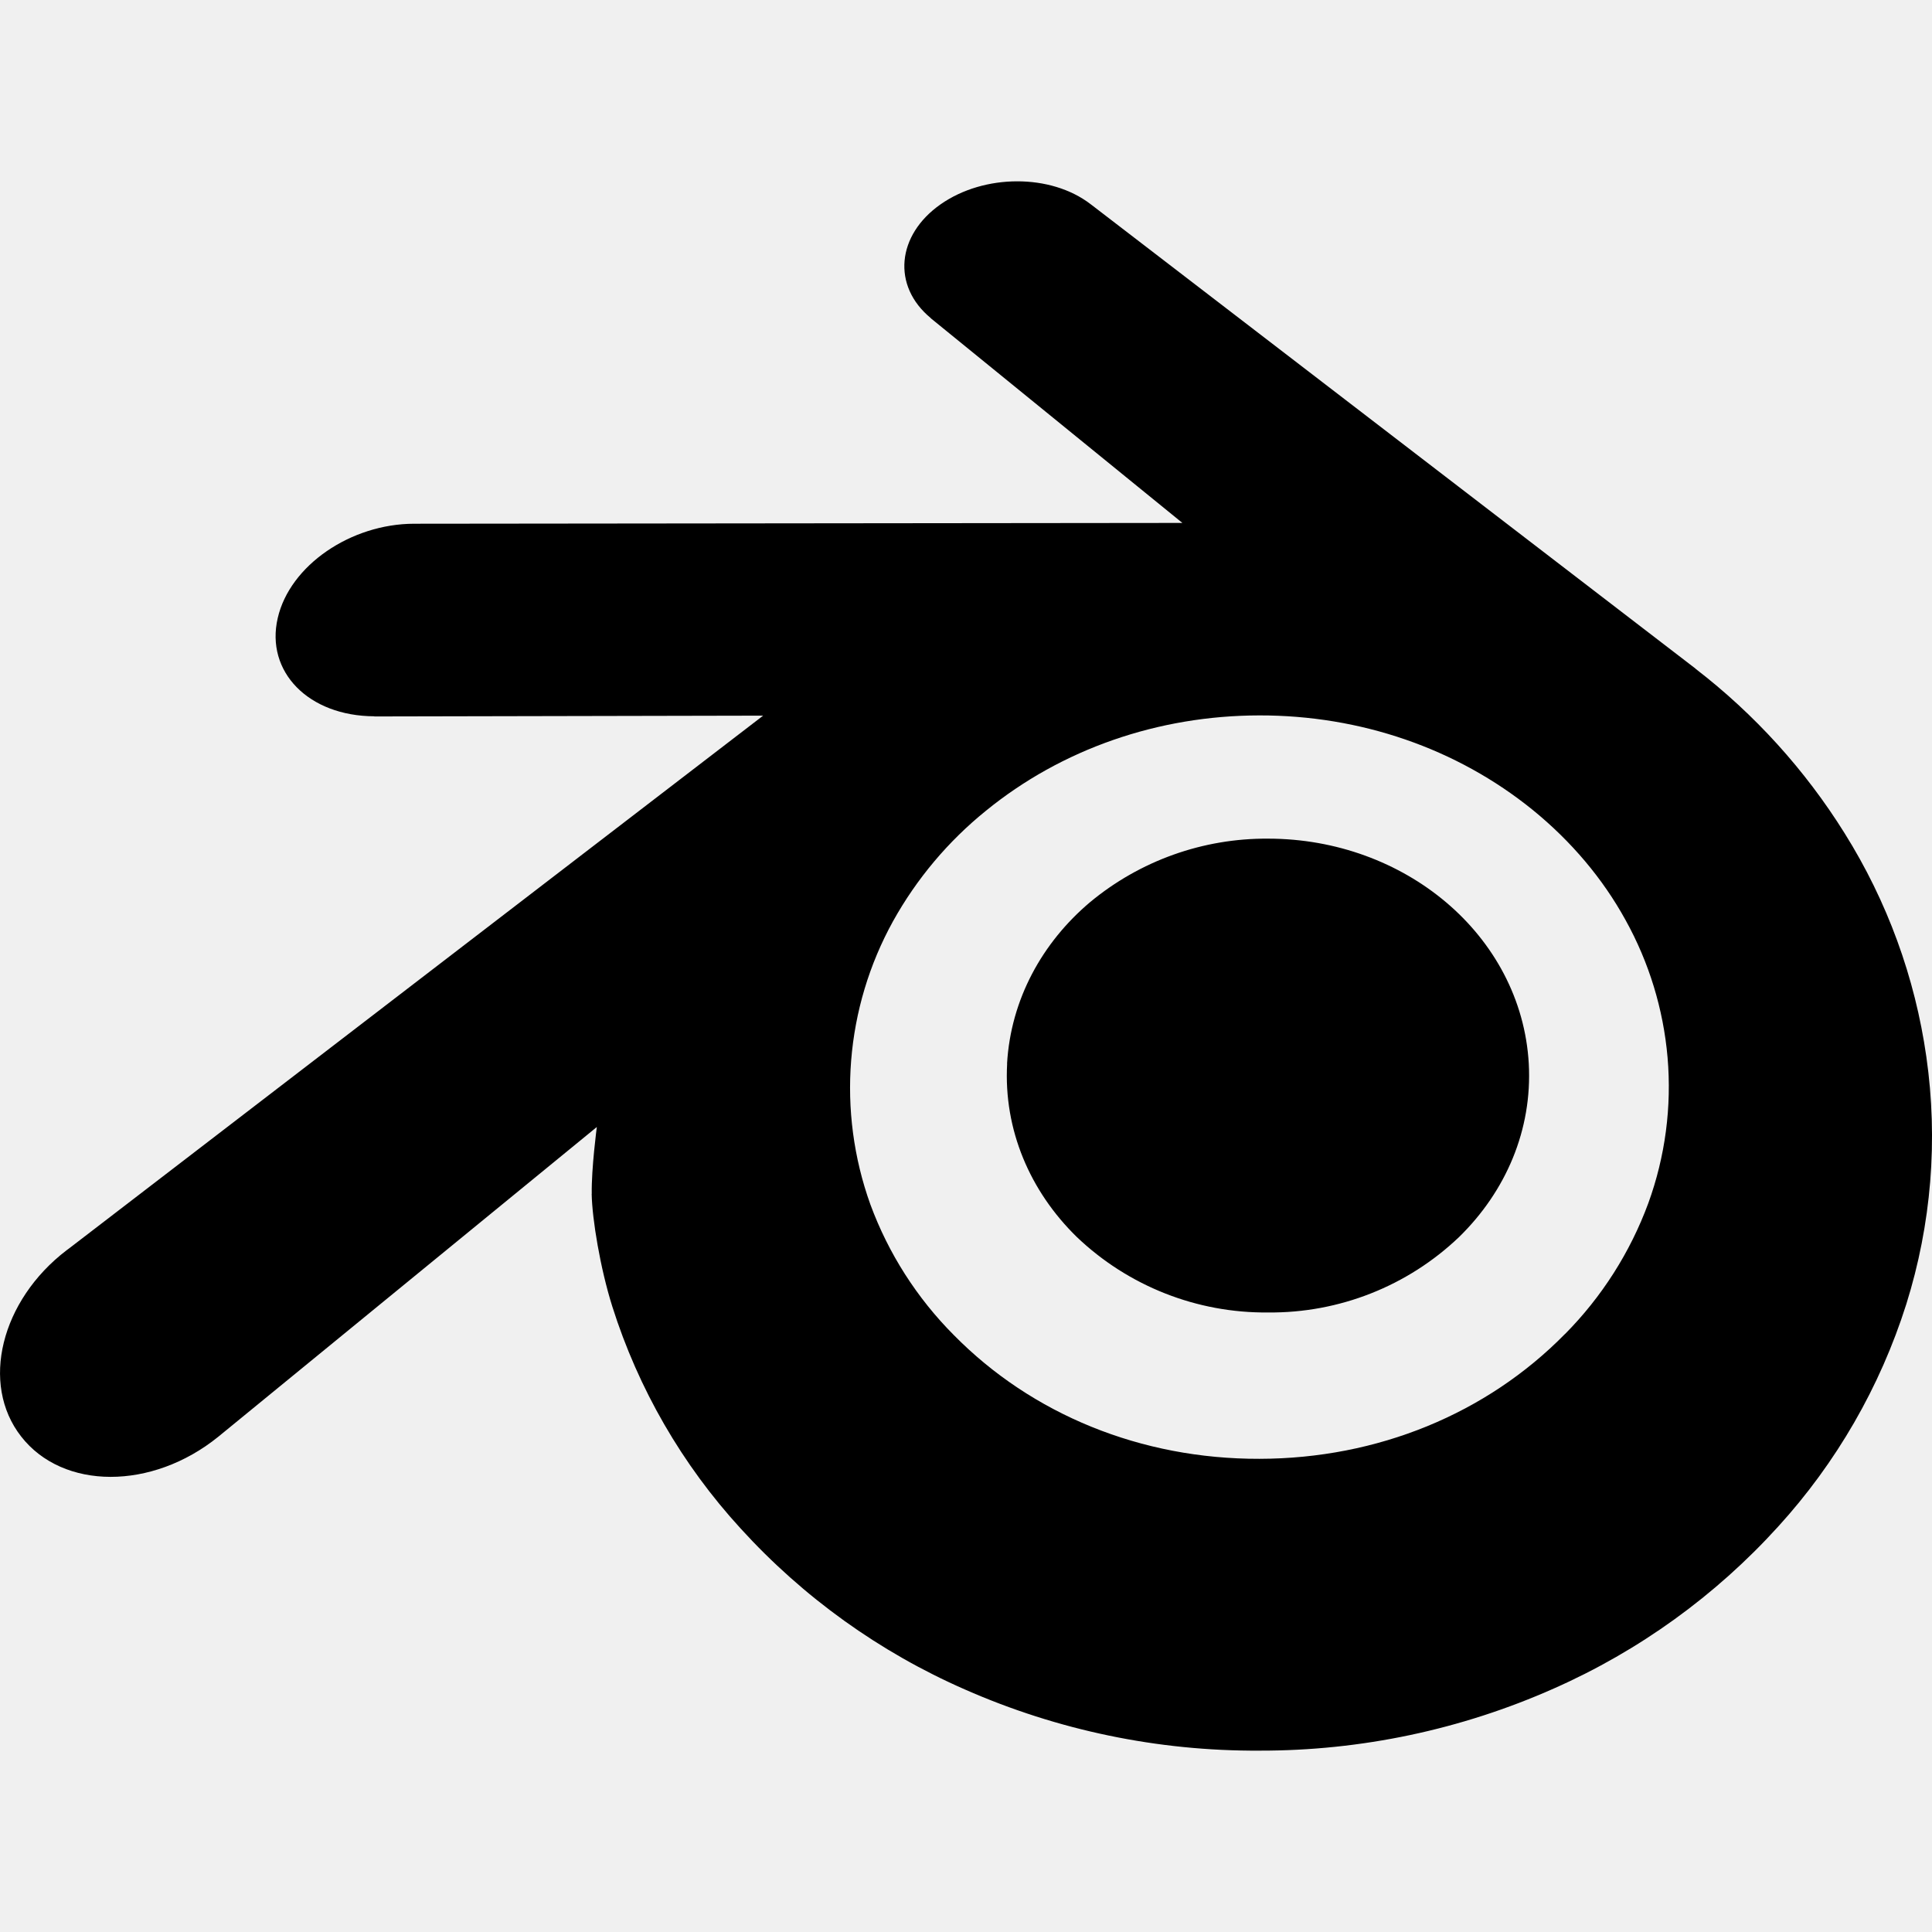
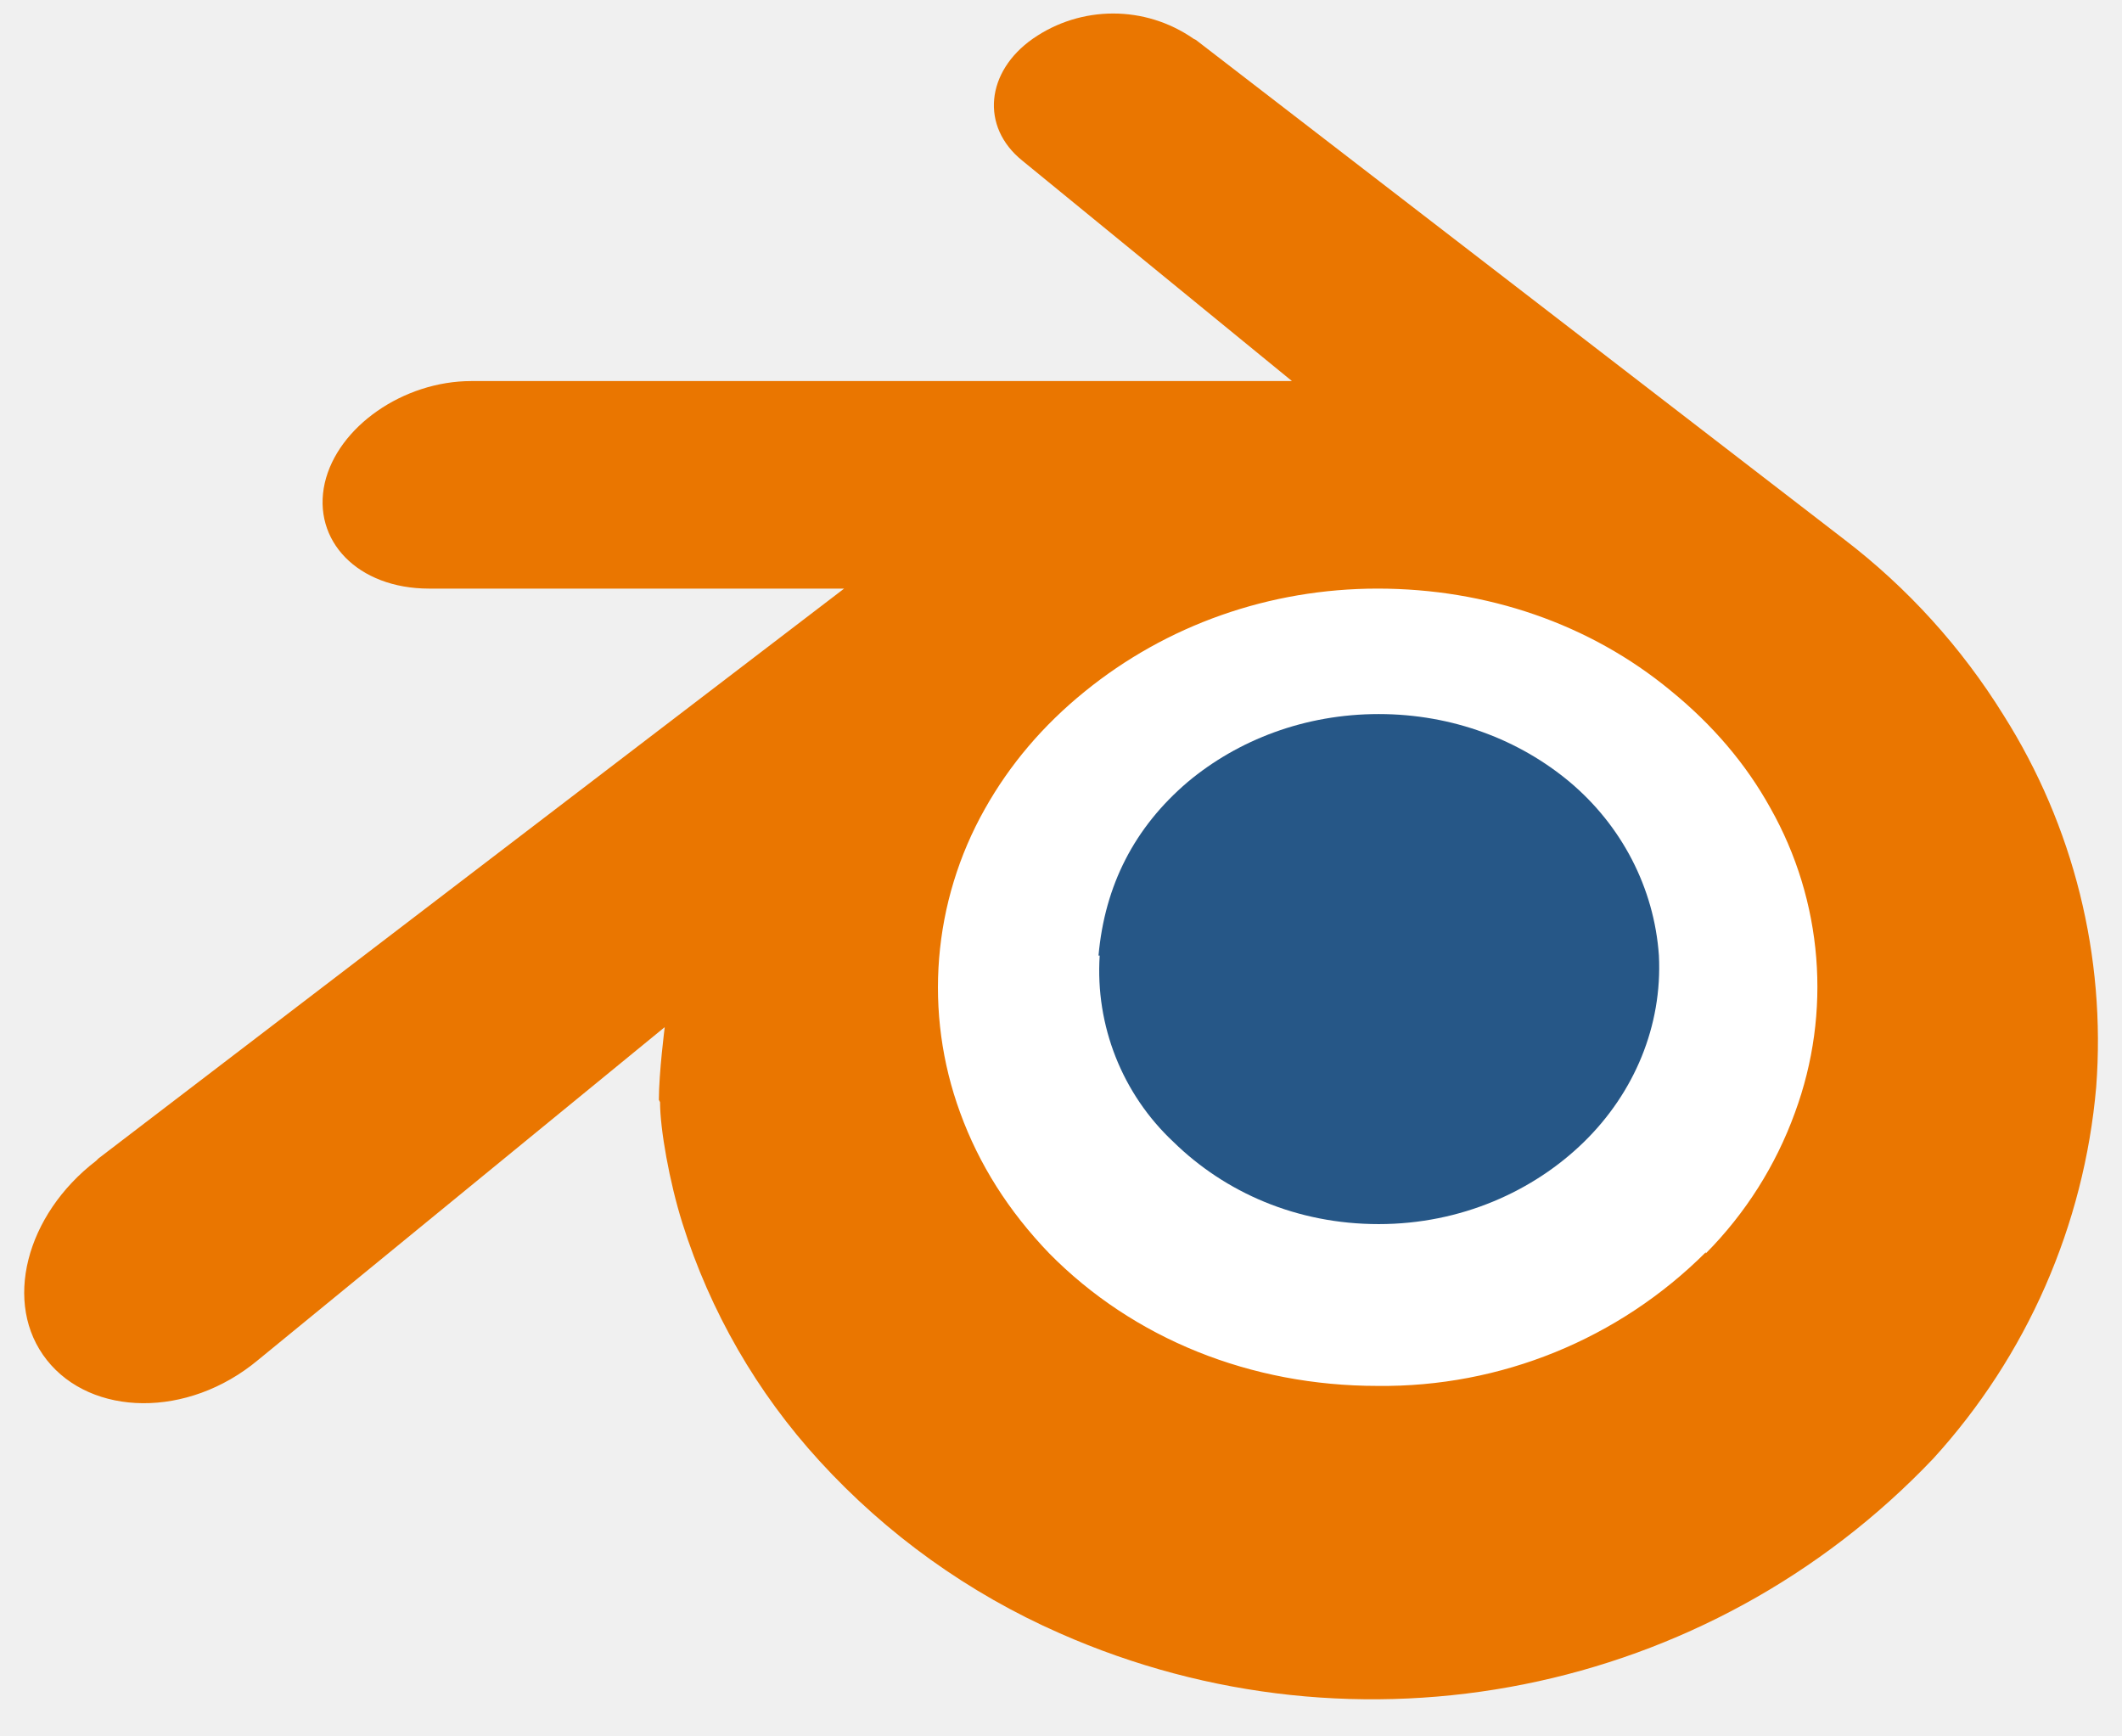
- <svg xmlns="http://www.w3.org/2000/svg" role="img" viewBox="0 0 24 24">
-   <path d="M12.51 13.214c.046-.8.438-1.506 1.03-2.006a3.424 3.424 0 0 1 2.212-.79c.85 0 1.631.3 2.211.79.592.5.983 1.206 1.028 2.005.045.823-.285 1.586-.865 2.153a3.389 3.389 0 0 1-2.374.938 3.393 3.393 0 0 1-2.376-.938c-.58-.567-.91-1.33-.865-2.152M7.35 14.831c.006.314.106.922.256 1.398a7.372 7.372 0 0 0 1.593 2.757 8.227 8.227 0 0 0 2.787 2.001 8.947 8.947 0 0 0 3.66.76 8.964 8.964 0 0 0 3.657-.772 8.285 8.285 0 0 0 2.785-2.01 7.428 7.428 0 0 0 1.592-2.762 6.964 6.964 0 0 0 .25-3.074 7.123 7.123 0 0 0-1.016-2.779 7.764 7.764 0 0 0-1.852-2.043h.002L13.566 2.55l-.02-.015c-.492-.378-1.319-.376-1.86.002-.547.382-.609 1.015-.123 1.415l-.001.001 3.126 2.543-9.53.01h-.013c-.788.001-1.545.518-1.695 1.172-.154.665.38 1.217 1.2 1.22V8.9l4.83-.01-8.62 6.617-.034.025c-.813.622-1.075 1.658-.563 2.313.52.667 1.625.668 2.447.004L7.414 14s-.069.52-.063.831zm12.09 1.741c-.97.988-2.326 1.548-3.795 1.55-1.47.004-2.827-.552-3.797-1.538a4.51 4.51 0 0 1-1.036-1.622 4.282 4.282 0 0 1 .282-3.519 4.702 4.702 0 0 1 1.153-1.371c.942-.768 2.141-1.183 3.396-1.185 1.256-.002 2.455.41 3.398 1.175.48.391.87.854 1.152 1.367a4.28 4.28 0 0 1 .522 1.706 4.236 4.236 0 0 1-.239 1.811 4.54 4.54 0 0 1-1.035 1.626" />
+ <svg xmlns="http://www.w3.org/2000/svg" xml:space="preserve" fill-rule="evenodd" stroke-linejoin="round" stroke-miterlimit="2" clip-rule="evenodd" viewBox="0 0 181 148">
+   <path fill="#fff" class="svg-mono-invert" fill-rule="nonzero" d="M68.3 83A41 41 0 0 1 83 54a49 49 0 0 1 31.8-11.3 49 49 0 0 1 31.7 11.3c8.5 7.2 14 17.3 14.7 28.8a40 40 0 0 1-12.4 31c-8.5 8.2-20.5 13.4-34 13.4s-25.6-5.2-34-13.5c-8.4-8.1-13.1-19-12.4-30.8z" />
+   <g fill-rule="nonzero">
+     <path fill="#265787" d="M93.7 81.5q.8-9 7.6-14.8c4.3-3.6 10-5.8 16.3-5.8s12 2.2 16.3 5.8c4.4 3.7 7.2 9 7.6 14.8.3 6-2.1 11.7-6.4 15.9s-10.5 7-17.5 7-13.1-2.7-17.5-7a20 20 0 0 1-6.3-15.9z" />
+     <path fill="#ea7600" d="M56.3 94c0 2.3.8 6.8 1.9 10.3a54 54 0 0 0 11.7 20.3 61 61 0 0 0 20.5 14.7 66 66 0 0 0 74.5-14.9 54 54 0 0 0 13.9-31.7 52 52 0 0 0-7.9-31.7 56 56 0 0 0-13.6-15L102 3.4l-.2-.1a12 12 0 0 0-13.7 0c-4 2.8-4.5 7.5-.9 10.4l23 18.8H40.2c-5.8 0-11.4 3.9-12.5 8.7-1.1 4.9 2.8 9 8.9 9H72L8.4 98.8l-.2.2c-6 4.6-8 12.2-4.2 17s12 5 18 0l34.7-28.4s-.5 3.9-.5 6.2zm89.2 12.8a39 39 0 0 1-28 11.4c-10.8 0-20.8-4-28-11.3q-5.2-5.4-7.6-12A31 31 0 0 1 84 69q3.2-5.7 8.5-10c7-5.7 15.8-8.8 25-8.8 9.3 0 18.1 3 25 8.7q5.4 4.4 8.5 10a31 31 0 0 1 2.1 26 33 33 0 0 1-7.6 12z" />
+   </g>
</svg>
